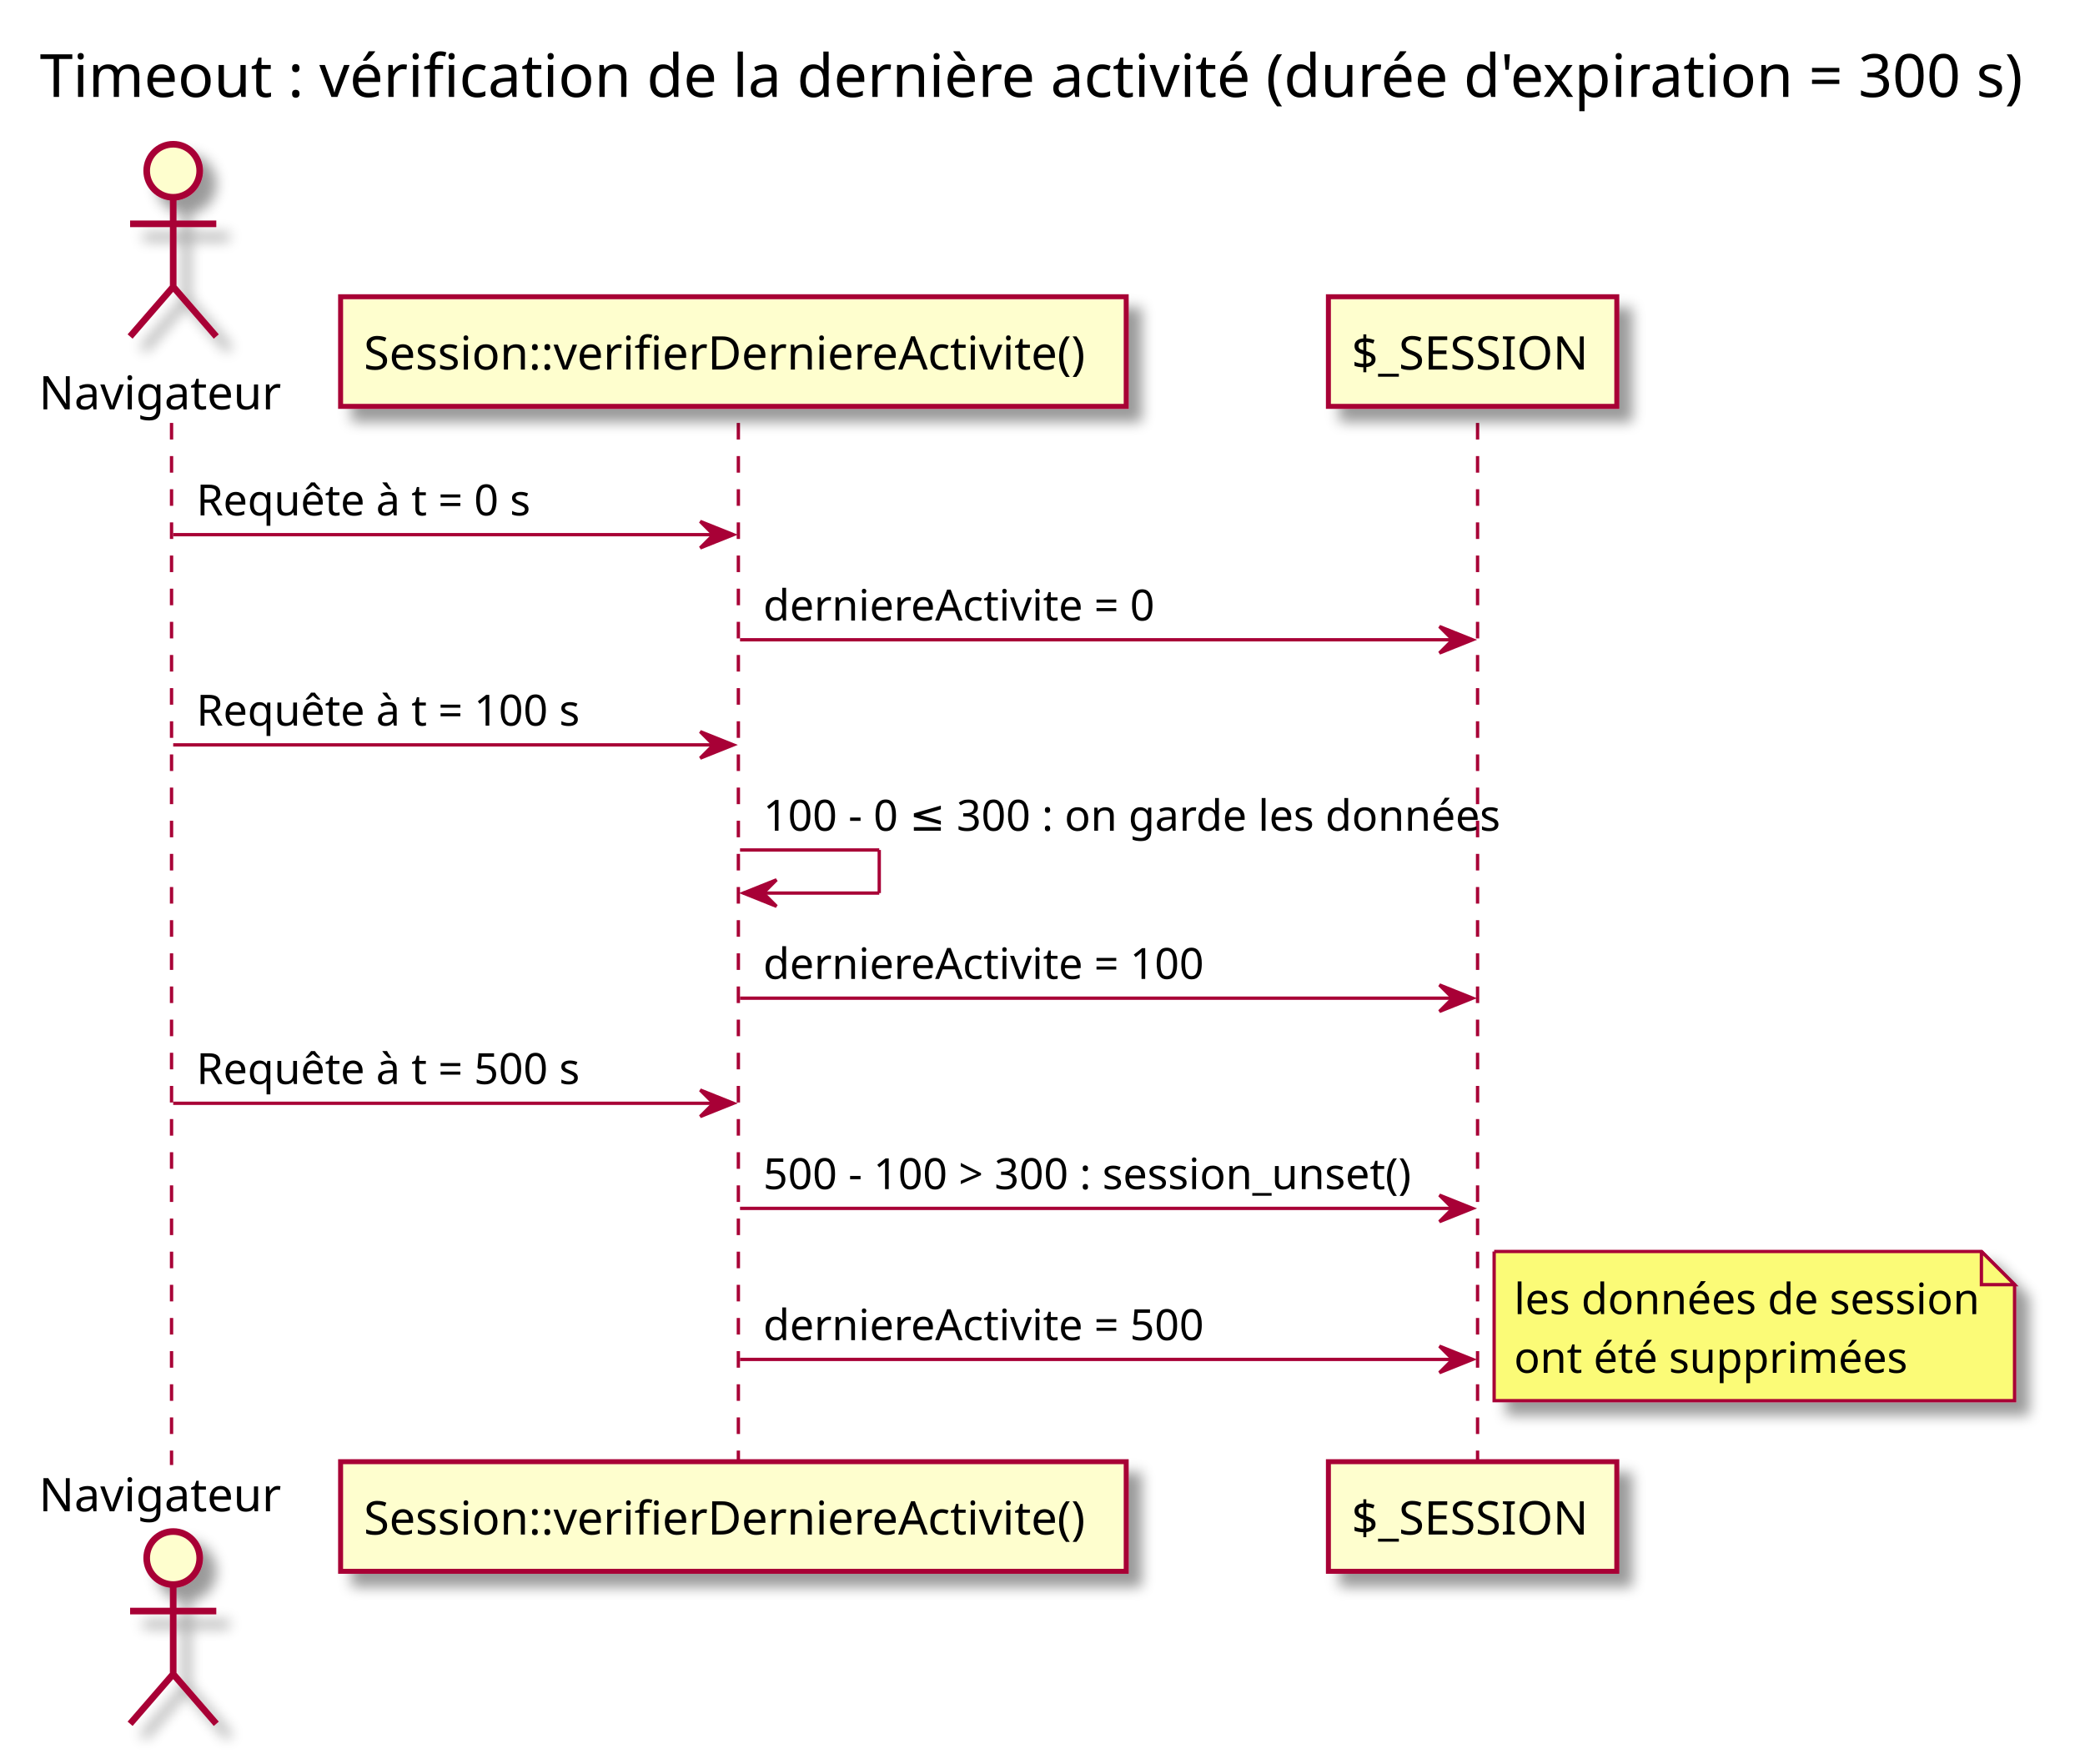
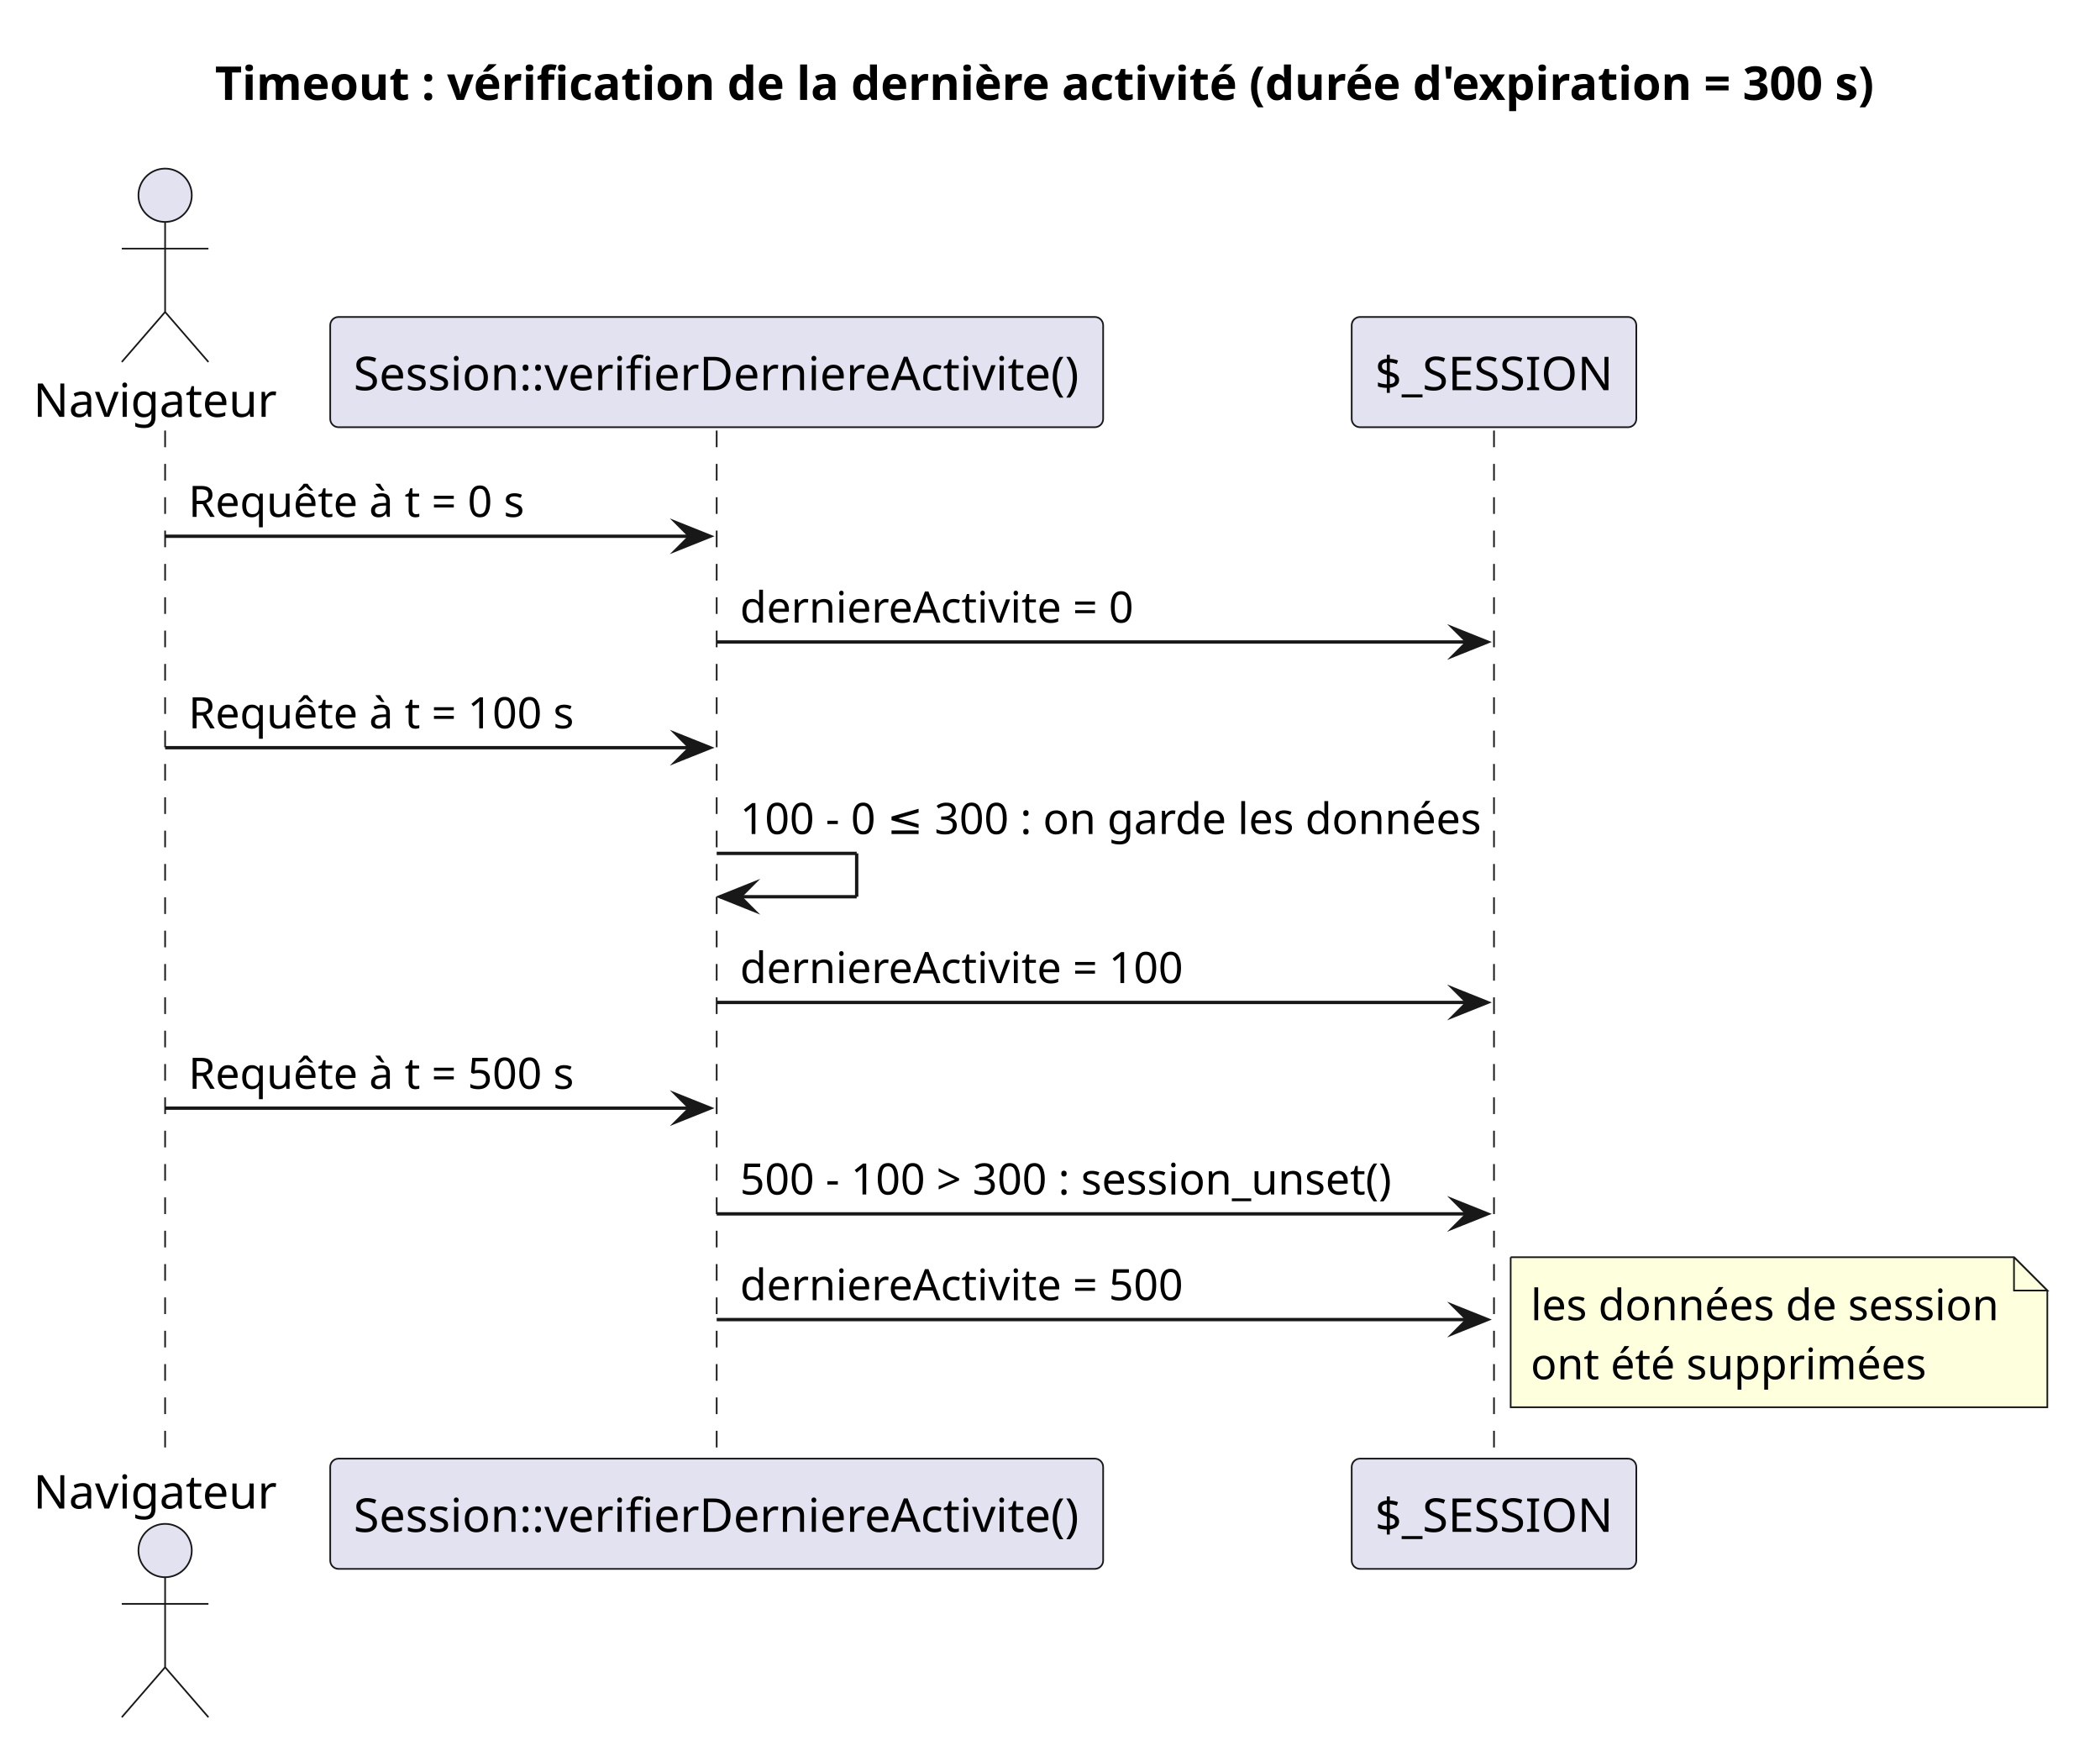
- <svg xmlns="http://www.w3.org/2000/svg" contentScriptType="application/ecmascript" contentStyleType="text/css" height="532px" preserveAspectRatio="none" style="width:629px;height:532px;" version="1.1" viewBox="0 0 629 532" width="629px" zoomAndPan="magnify">
-   <defs>
-     <filter height="300%" id="f1h9s58ohp2ice" width="300%" x="-1" y="-1">
-       <feGaussianBlur result="blurOut" stdDeviation="2.0" />
-       <feColorMatrix in="blurOut" result="blurOut2" type="matrix" values="0 0 0 0 0 0 0 0 0 0 0 0 0 0 0 0 0 0 .4 0" />
-       <feOffset dx="4.0" dy="4.0" in="blurOut2" result="blurOut3" />
-       <feBlend in="SourceGraphic" in2="blurOut3" mode="normal" />
-     </filter>
-   </defs>
-   <g>
-     <text fill="#000000" font-family="sans-serif" font-size="18" lengthAdjust="spacingAndGlyphs" textLength="605" x="12" y="29.242">Timeout : vérification de la dernière activité (durée d'expiration = 300 s)</text>
-     <line style="stroke: #A80036; stroke-width: 1.0; stroke-dasharray: 5.0,5.0;" x1="51.75" x2="51.75" y1="127.584" y2="441.938" />
-     <line style="stroke: #A80036; stroke-width: 1.0; stroke-dasharray: 5.0,5.0;" x1="222.75" x2="222.75" y1="127.584" y2="441.938" />
-     <line style="stroke: #A80036; stroke-width: 1.0; stroke-dasharray: 5.0,5.0;" x1="445.75" x2="445.75" y1="127.584" y2="441.938" />
-     <text fill="#000000" font-family="sans-serif" font-size="14" lengthAdjust="spacingAndGlyphs" textLength="75" x="11.75" y="123.482">Navigateur</text>
-     <ellipse cx="52.25" cy="51.516" fill="#FEFECE" filter="url(#f1h9s58ohp2ice)" rx="8" ry="8" style="stroke: #A80036; stroke-width: 2.0;" />
-     <path d="M52.25,59.516 L52.25,86.516 M39.25,67.516 L65.25,67.516 M52.25,86.516 L39.25,101.516 M52.25,86.516 L65.25,101.516 " fill="none" filter="url(#f1h9s58ohp2ice)" style="stroke: #A80036; stroke-width: 2.0;" />
-     <text fill="#000000" font-family="sans-serif" font-size="14" lengthAdjust="spacingAndGlyphs" textLength="75" x="11.75" y="455.904">Navigateur</text>
-     <ellipse cx="52.25" cy="470.006" fill="#FEFECE" filter="url(#f1h9s58ohp2ice)" rx="8" ry="8" style="stroke: #A80036; stroke-width: 2.0;" />
-     <path d="M52.25,478.006 L52.25,505.006 M39.25,486.006 L65.25,486.006 M52.25,505.006 L39.25,520.006 M52.25,505.006 L65.25,520.006 " fill="none" filter="url(#f1h9s58ohp2ice)" style="stroke: #A80036; stroke-width: 2.0;" />
-     <rect fill="#FEFECE" filter="url(#f1h9s58ohp2ice)" height="33.068" style="stroke: #A80036; stroke-width: 1.5;" width="237" x="102.75" y="89.516" />
-     <text fill="#000000" font-family="sans-serif" font-size="14" lengthAdjust="spacingAndGlyphs" textLength="223" x="109.75" y="111.482">Session::verifierDerniereActivite()</text>
-     <rect fill="#FEFECE" filter="url(#f1h9s58ohp2ice)" height="33.068" style="stroke: #A80036; stroke-width: 1.5;" width="237" x="102.75" y="440.938" />
-     <text fill="#000000" font-family="sans-serif" font-size="14" lengthAdjust="spacingAndGlyphs" textLength="223" x="109.75" y="462.904">Session::verifierDerniereActivite()</text>
-     <rect fill="#FEFECE" filter="url(#f1h9s58ohp2ice)" height="33.068" style="stroke: #A80036; stroke-width: 1.5;" width="87" x="400.75" y="89.516" />
-     <text fill="#000000" font-family="sans-serif" font-size="14" lengthAdjust="spacingAndGlyphs" textLength="73" x="407.75" y="111.482">$_SESSION</text>
-     <rect fill="#FEFECE" filter="url(#f1h9s58ohp2ice)" height="33.068" style="stroke: #A80036; stroke-width: 1.5;" width="87" x="400.75" y="440.938" />
-     <text fill="#000000" font-family="sans-serif" font-size="14" lengthAdjust="spacingAndGlyphs" textLength="73" x="407.75" y="462.904">$_SESSION</text>
-     <polygon fill="#A80036" points="211.25,157.29,221.25,161.29,211.25,165.29,215.25,161.29" style="stroke: #A80036; stroke-width: 1.0;" />
-     <line style="stroke: #A80036; stroke-width: 1.0;" x1="52.25" x2="217.25" y1="161.29" y2="161.29" />
-     <text fill="#000000" font-family="sans-serif" font-size="13" lengthAdjust="spacingAndGlyphs" textLength="97" x="59.25" y="155.481">Requête à t = 0 s</text>
-     <polygon fill="#A80036" points="434.25,188.996,444.25,192.996,434.25,196.996,438.25,192.996" style="stroke: #A80036; stroke-width: 1.0;" />
-     <line style="stroke: #A80036; stroke-width: 1.0;" x1="223.25" x2="440.25" y1="192.996" y2="192.996" />
-     <text fill="#000000" font-family="sans-serif" font-size="13" lengthAdjust="spacingAndGlyphs" textLength="114" x="230.25" y="187.187">derniereActivite = 0</text>
-     <polygon fill="#A80036" points="211.25,220.702,221.25,224.702,211.25,228.702,215.25,224.702" style="stroke: #A80036; stroke-width: 1.0;" />
-     <line style="stroke: #A80036; stroke-width: 1.0;" x1="52.25" x2="217.25" y1="224.702" y2="224.702" />
-     <text fill="#000000" font-family="sans-serif" font-size="13" lengthAdjust="spacingAndGlyphs" textLength="111" x="59.25" y="218.893">Requête à t = 100 s</text>
-     <line style="stroke: #A80036; stroke-width: 1.0;" x1="223.25" x2="265.25" y1="256.408" y2="256.408" />
-     <line style="stroke: #A80036; stroke-width: 1.0;" x1="265.25" x2="265.25" y1="256.408" y2="269.408" />
-     <line style="stroke: #A80036; stroke-width: 1.0;" x1="224.25" x2="265.25" y1="269.408" y2="269.408" />
-     <polygon fill="#A80036" points="234.25,265.408,224.25,269.408,234.25,273.408,230.25,269.408" style="stroke: #A80036; stroke-width: 1.0;" />
-     <text fill="#000000" font-family="sans-serif" font-size="13" lengthAdjust="spacingAndGlyphs" textLength="209" x="230.25" y="250.599">100 - 0 ≤ 300 : on garde les données</text>
-     <polygon fill="#A80036" points="434.25,297.114,444.25,301.114,434.25,305.114,438.25,301.114" style="stroke: #A80036; stroke-width: 1.0;" />
-     <line style="stroke: #A80036; stroke-width: 1.0;" x1="223.25" x2="440.25" y1="301.114" y2="301.114" />
-     <text fill="#000000" font-family="sans-serif" font-size="13" lengthAdjust="spacingAndGlyphs" textLength="128" x="230.25" y="295.305">derniereActivite = 100</text>
-     <polygon fill="#A80036" points="211.25,328.82,221.25,332.82,211.25,336.82,215.25,332.82" style="stroke: #A80036; stroke-width: 1.0;" />
-     <line style="stroke: #A80036; stroke-width: 1.0;" x1="52.25" x2="217.25" y1="332.82" y2="332.82" />
-     <text fill="#000000" font-family="sans-serif" font-size="13" lengthAdjust="spacingAndGlyphs" textLength="111" x="59.25" y="327.011">Requête à t = 500 s</text>
-     <polygon fill="#A80036" points="434.25,360.526,444.25,364.526,434.25,368.526,438.25,364.526" style="stroke: #A80036; stroke-width: 1.0;" />
-     <line style="stroke: #A80036; stroke-width: 1.0;" x1="223.25" x2="440.25" y1="364.526" y2="364.526" />
-     <text fill="#000000" font-family="sans-serif" font-size="13" lengthAdjust="spacingAndGlyphs" textLength="187" x="230.25" y="358.717">500 - 100 &gt; 300 : session_unset()</text>
-     <polygon fill="#A80036" points="434.25,406.085,444.25,410.085,434.25,414.085,438.25,410.085" style="stroke: #A80036; stroke-width: 1.0;" />
-     <line style="stroke: #A80036; stroke-width: 1.0;" x1="223.25" x2="440.25" y1="410.085" y2="410.085" />
-     <text fill="#000000" font-family="sans-serif" font-size="13" lengthAdjust="spacingAndGlyphs" textLength="128" x="230.25" y="404.276">derniereActivite = 500</text>
-     <path d="M450.75,377.526 L450.75,422.526 L607.75,422.526 L607.75,387.526 L597.75,377.526 L450.75,377.526 " fill="#FBFB77" filter="url(#f1h9s58ohp2ice)" style="stroke: #A80036; stroke-width: 1.0;" />
-     <path d="M597.75,377.526 L597.75,387.526 L607.75,387.526 L597.75,377.526 " fill="#FBFB77" style="stroke: #A80036; stroke-width: 1.0;" />
-     <text fill="#000000" font-family="sans-serif" font-size="13" lengthAdjust="spacingAndGlyphs" textLength="136" x="456.75" y="396.423">les données de session</text>
-     <text fill="#000000" font-family="sans-serif" font-size="13" lengthAdjust="spacingAndGlyphs" textLength="116" x="456.75" y="414.129">ont été supprimées</text>
+ <svg xmlns="http://www.w3.org/2000/svg" version="1.1" data-diagram-type="SEQUENCE" style="width:756px;height:632px;background:#FFFFFF;" width="756px" height="632.4px" viewBox="0 0 756 632" zoomAndPan="magnify" preserveAspectRatio="none" contentStyleType="text/css">
+   <defs />
+   <g font-family="sans-serif" lengthAdjust="spacing">
+     <g class="title" data-source-line="2">
+       <text x="77.412" y="35.959" fill="#000" font-size="16.8" textLength="599.573" font-weight="700">Timeout : vérification de la dernière activité (durée d'expiration = 300 s)</text>
+     </g>
+     <g class="participant-lifeline" data-qualified-name="C" data-entity-uid="part1" id="part1-lifeline" data-source-line="3">
+       <g>
+         <rect x="55.239" y="154.963" width="9.6" height="370.025" fill="#000" fill-opacity="0" />
+         <line x1="59.439" y1="154.963" x2="59.439" y2="524.988" style="stroke:#181818;stroke-width:0.6;stroke-dasharray:6,6;" />
+       </g>
+     </g>
+     <g class="participant-lifeline" data-qualified-name="S" data-entity-uid="part2" id="part2-lifeline" data-source-line="4">
+       <g>
+         <rect x="253.808" y="154.963" width="9.6" height="370.025" fill="#000" fill-opacity="0" />
+         <line x1="258.008" y1="154.963" x2="258.008" y2="524.988" style="stroke:#181818;stroke-width:0.6;stroke-dasharray:6,6;" />
+       </g>
+     </g>
+     <g class="participant-lifeline" data-qualified-name="D" data-entity-uid="part3" id="part3-lifeline" data-source-line="5">
+       <g>
+         <rect x="533.639" y="154.963" width="9.6" height="370.025" fill="#000" fill-opacity="0" />
+         <line x1="537.839" y1="154.963" x2="537.839" y2="524.988" style="stroke:#181818;stroke-width:0.6;stroke-dasharray:6,6;" />
+       </g>
+     </g>
+     <g class="participant participant-head" data-qualified-name="C" data-entity-uid="part1" id="part1-head" data-source-line="3">
+       <text x="12" y="150.041" fill="#000" font-size="16.8" textLength="87.679">Navigateur</text>
+       <ellipse cx="59.439" cy="70.282" rx="9.6" ry="9.6" fill="#E2E2F0" style="stroke:#181818;stroke-width:0.6;" />
+       <path d="M59.439,79.882 L59.439,112.282 M43.839,89.482 L75.039,89.482 M59.439,112.282 L43.839,130.282 M59.439,112.282 L75.039,130.282" style="stroke:#181818;stroke-width:0.6;" fill="none" />
+     </g>
+     <g class="participant participant-head" data-qualified-name="S" data-entity-uid="part2" id="part2-head" data-source-line="4">
+       <rect x="118.879" y="114.082" width="278.257" height="39.682" fill="#E2E2F0" style="stroke:#181818;stroke-width:0.6;" rx="3" ry="3" />
+       <text x="127.279" y="140.441" fill="#000" font-size="16.8" textLength="261.457">Session::verifierDerniereActivite()</text>
+     </g>
+     <g class="participant participant-head" data-qualified-name="D" data-entity-uid="part3" id="part3-head" data-source-line="5">
+       <rect x="486.608" y="114.082" width="102.463" height="39.682" fill="#E2E2F0" style="stroke:#181818;stroke-width:0.6;" rx="3" ry="3" />
+       <text x="495.008" y="140.441" fill="#000" font-size="16.8" textLength="85.663">$_SESSION</text>
+     </g>
+     <g class="participant participant-tail" data-qualified-name="C" data-entity-uid="part1" id="part1-tail" data-source-line="3">
+       <text x="12" y="542.947" fill="#000" font-size="16.8" textLength="87.679">Navigateur</text>
+       <ellipse cx="59.439" cy="558.069" rx="9.6" ry="9.6" fill="#E2E2F0" style="stroke:#181818;stroke-width:0.6;" />
+       <path d="M59.439,567.669 L59.439,600.069 M43.839,577.269 L75.039,577.269 M59.439,600.069 L43.839,618.069 M59.439,600.069 L75.039,618.069" style="stroke:#181818;stroke-width:0.6;" fill="none" />
+     </g>
+     <g class="participant participant-tail" data-qualified-name="S" data-entity-uid="part2" id="part2-tail" data-source-line="4">
+       <rect x="118.879" y="524.988" width="278.257" height="39.682" fill="#E2E2F0" style="stroke:#181818;stroke-width:0.6;" rx="3" ry="3" />
+       <text x="127.279" y="551.347" fill="#000" font-size="16.8" textLength="261.457">Session::verifierDerniereActivite()</text>
+     </g>
+     <g class="participant participant-tail" data-qualified-name="D" data-entity-uid="part3" id="part3-tail" data-source-line="5">
+       <rect x="486.608" y="524.988" width="102.463" height="39.682" fill="#E2E2F0" style="stroke:#181818;stroke-width:0.6;" rx="3" ry="3" />
+       <text x="495.008" y="551.347" fill="#000" font-size="16.8" textLength="85.663">$_SESSION</text>
+     </g>
+     <g class="message" data-entity-1="part1" data-entity-2="part2" id="msg1" data-source-line="7">
+       <polygon points="243.608,188.21,255.608,193.01,243.608,197.81,248.408,193.01" fill="#181818" style="stroke:#181818;stroke-width:1.2;stroke-linejoin:miter;stroke-miterlimit:10;" />
+       <line x1="59.439" y1="193.01" x2="250.808" y2="193.01" style="stroke:#181818;stroke-width:1.2;" />
+       <text x="67.839" y="186.039" fill="#000" font-size="15.6" textLength="120.947">Requête à t = 0 s</text>
+     </g>
+     <g class="message" data-entity-1="part2" data-entity-2="part3" id="msg2" data-source-line="8">
+       <polygon points="523.439,226.257,535.439,231.057,523.439,235.857,528.239,231.057" fill="#181818" style="stroke:#181818;stroke-width:1.2;stroke-linejoin:miter;stroke-miterlimit:10;" />
+       <line x1="258.008" y1="231.057" x2="530.639" y2="231.057" style="stroke:#181818;stroke-width:1.2;" />
+       <text x="266.408" y="224.087" fill="#000" font-size="15.6" textLength="141.991">derniereActivite = 0</text>
+     </g>
+     <g class="message" data-entity-1="part1" data-entity-2="part2" id="msg3" data-source-line="10">
+       <polygon points="243.608,264.305,255.608,269.105,243.608,273.905,248.408,269.105" fill="#181818" style="stroke:#181818;stroke-width:1.2;stroke-linejoin:miter;stroke-miterlimit:10;" />
+       <line x1="59.439" y1="269.105" x2="250.808" y2="269.105" style="stroke:#181818;stroke-width:1.2;" />
+       <text x="67.839" y="262.134" fill="#000" font-size="15.6" textLength="138.793">Requête à t = 100 s</text>
+     </g>
+     <g class="message" data-entity-1="part2" data-entity-2="part2" id="msg4" data-source-line="11">
+       <line x1="258.008" y1="307.152" x2="308.408" y2="307.152" style="stroke:#181818;stroke-width:1.2;" />
+       <line x1="308.408" y1="307.152" x2="308.408" y2="322.752" style="stroke:#181818;stroke-width:1.2;" />
+       <line x1="259.208" y1="322.752" x2="308.408" y2="322.752" style="stroke:#181818;stroke-width:1.2;" />
+       <polygon points="271.208,317.952,259.208,322.752,271.208,327.552,266.408,322.752" fill="#181818" style="stroke:#181818;stroke-width:1.2;stroke-linejoin:miter;stroke-miterlimit:10;" />
+       <text x="266.408" y="300.181" fill="#000" font-size="15.6" textLength="263.032">100 - 0 ≤ 300 : on garde les données</text>
+     </g>
+     <g class="message" data-entity-1="part2" data-entity-2="part3" id="msg5" data-source-line="12">
+       <polygon points="523.439,355.999,535.439,360.799,523.439,365.599,528.239,360.799" fill="#181818" style="stroke:#181818;stroke-width:1.2;stroke-linejoin:miter;stroke-miterlimit:10;" />
+       <line x1="258.008" y1="360.799" x2="530.639" y2="360.799" style="stroke:#181818;stroke-width:1.2;" />
+       <text x="266.408" y="353.828" fill="#000" font-size="15.6" textLength="159.838">derniereActivite = 100</text>
+     </g>
+     <g class="message" data-entity-1="part1" data-entity-2="part2" id="msg6" data-source-line="14">
+       <polygon points="243.608,394.046,255.608,398.846,243.608,403.646,248.408,398.846" fill="#181818" style="stroke:#181818;stroke-width:1.2;stroke-linejoin:miter;stroke-miterlimit:10;" />
+       <line x1="59.439" y1="398.846" x2="250.808" y2="398.846" style="stroke:#181818;stroke-width:1.2;" />
+       <text x="67.839" y="391.876" fill="#000" font-size="15.6" textLength="138.793">Requête à t = 500 s</text>
+     </g>
+     <g class="message" data-entity-1="part2" data-entity-2="part3" id="msg7" data-source-line="15">
+       <polygon points="523.439,432.094,535.439,436.894,523.439,441.694,528.239,436.894" fill="#181818" style="stroke:#181818;stroke-width:1.2;stroke-linejoin:miter;stroke-miterlimit:10;" />
+       <line x1="258.008" y1="436.894" x2="530.639" y2="436.894" style="stroke:#181818;stroke-width:1.2;" />
+       <text x="266.408" y="429.923" fill="#000" font-size="15.6" textLength="234.562">500 - 100 &gt; 300 : session_unset()</text>
+     </g>
+     <g class="message" data-entity-1="part2" data-entity-2="part3" id="msg8" data-source-line="16">
+       <polygon points="523.439,470.141,535.439,474.941,523.439,479.741,528.239,474.941" fill="#181818" style="stroke:#181818;stroke-width:1.2;stroke-linejoin:miter;stroke-miterlimit:10;" />
+       <line x1="258.008" y1="474.941" x2="530.639" y2="474.941" style="stroke:#181818;stroke-width:1.2;" />
+       <text x="266.408" y="467.97" fill="#000" font-size="15.6" textLength="159.838">derniereActivite = 500</text>
+     </g>
+     <path d="M543.839,452.494 L543.839,506.494 L737.039,506.494 L737.039,464.494 L725.039,452.494 L543.839,452.494" style="stroke:#181818;stroke-width:0.6;" fill="#FEFFDD" />
+     <path d="M725.039,452.494 L725.039,464.494 L737.039,464.494 L725.039,452.494" style="stroke:#181818;stroke-width:0.6;" fill="#FEFFDD" />
+     <text x="551.039" y="475.17" fill="#000" font-size="15.6" textLength="168.558">les données de session</text>
+     <text x="551.039" y="496.417" fill="#000" font-size="15.6" textLength="142.475">ont été supprimées</text>
  </g>
</svg>
